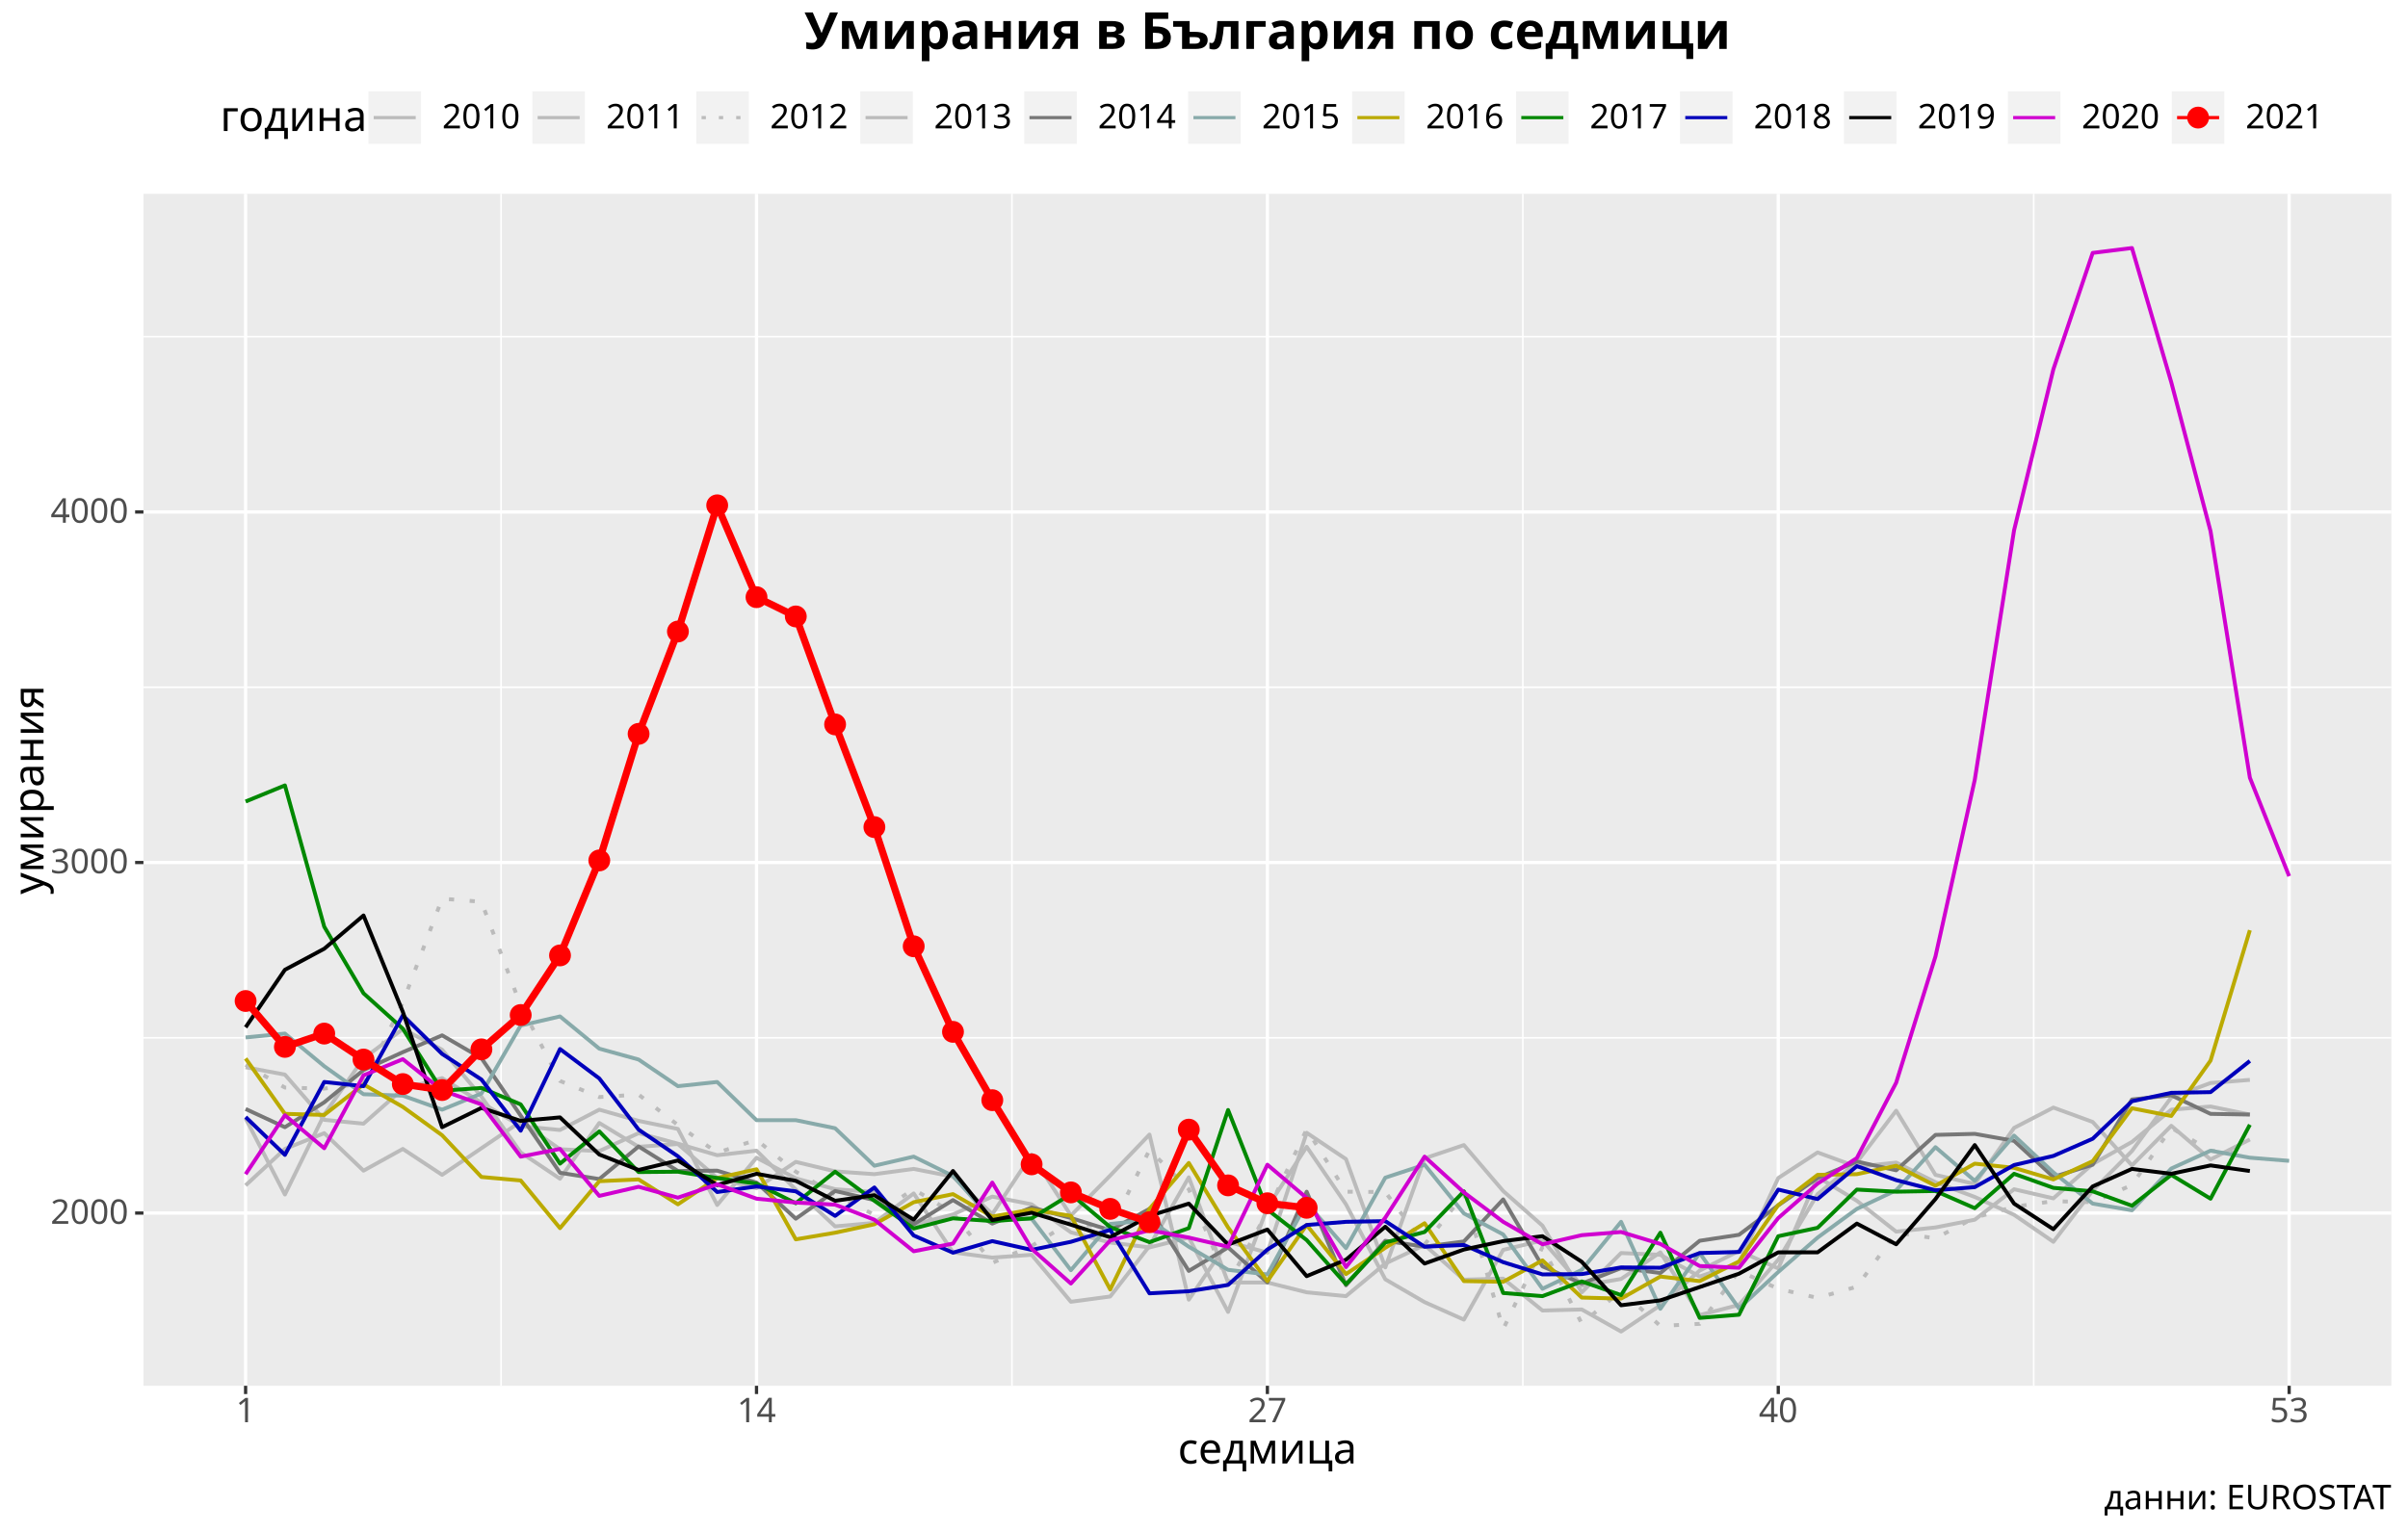
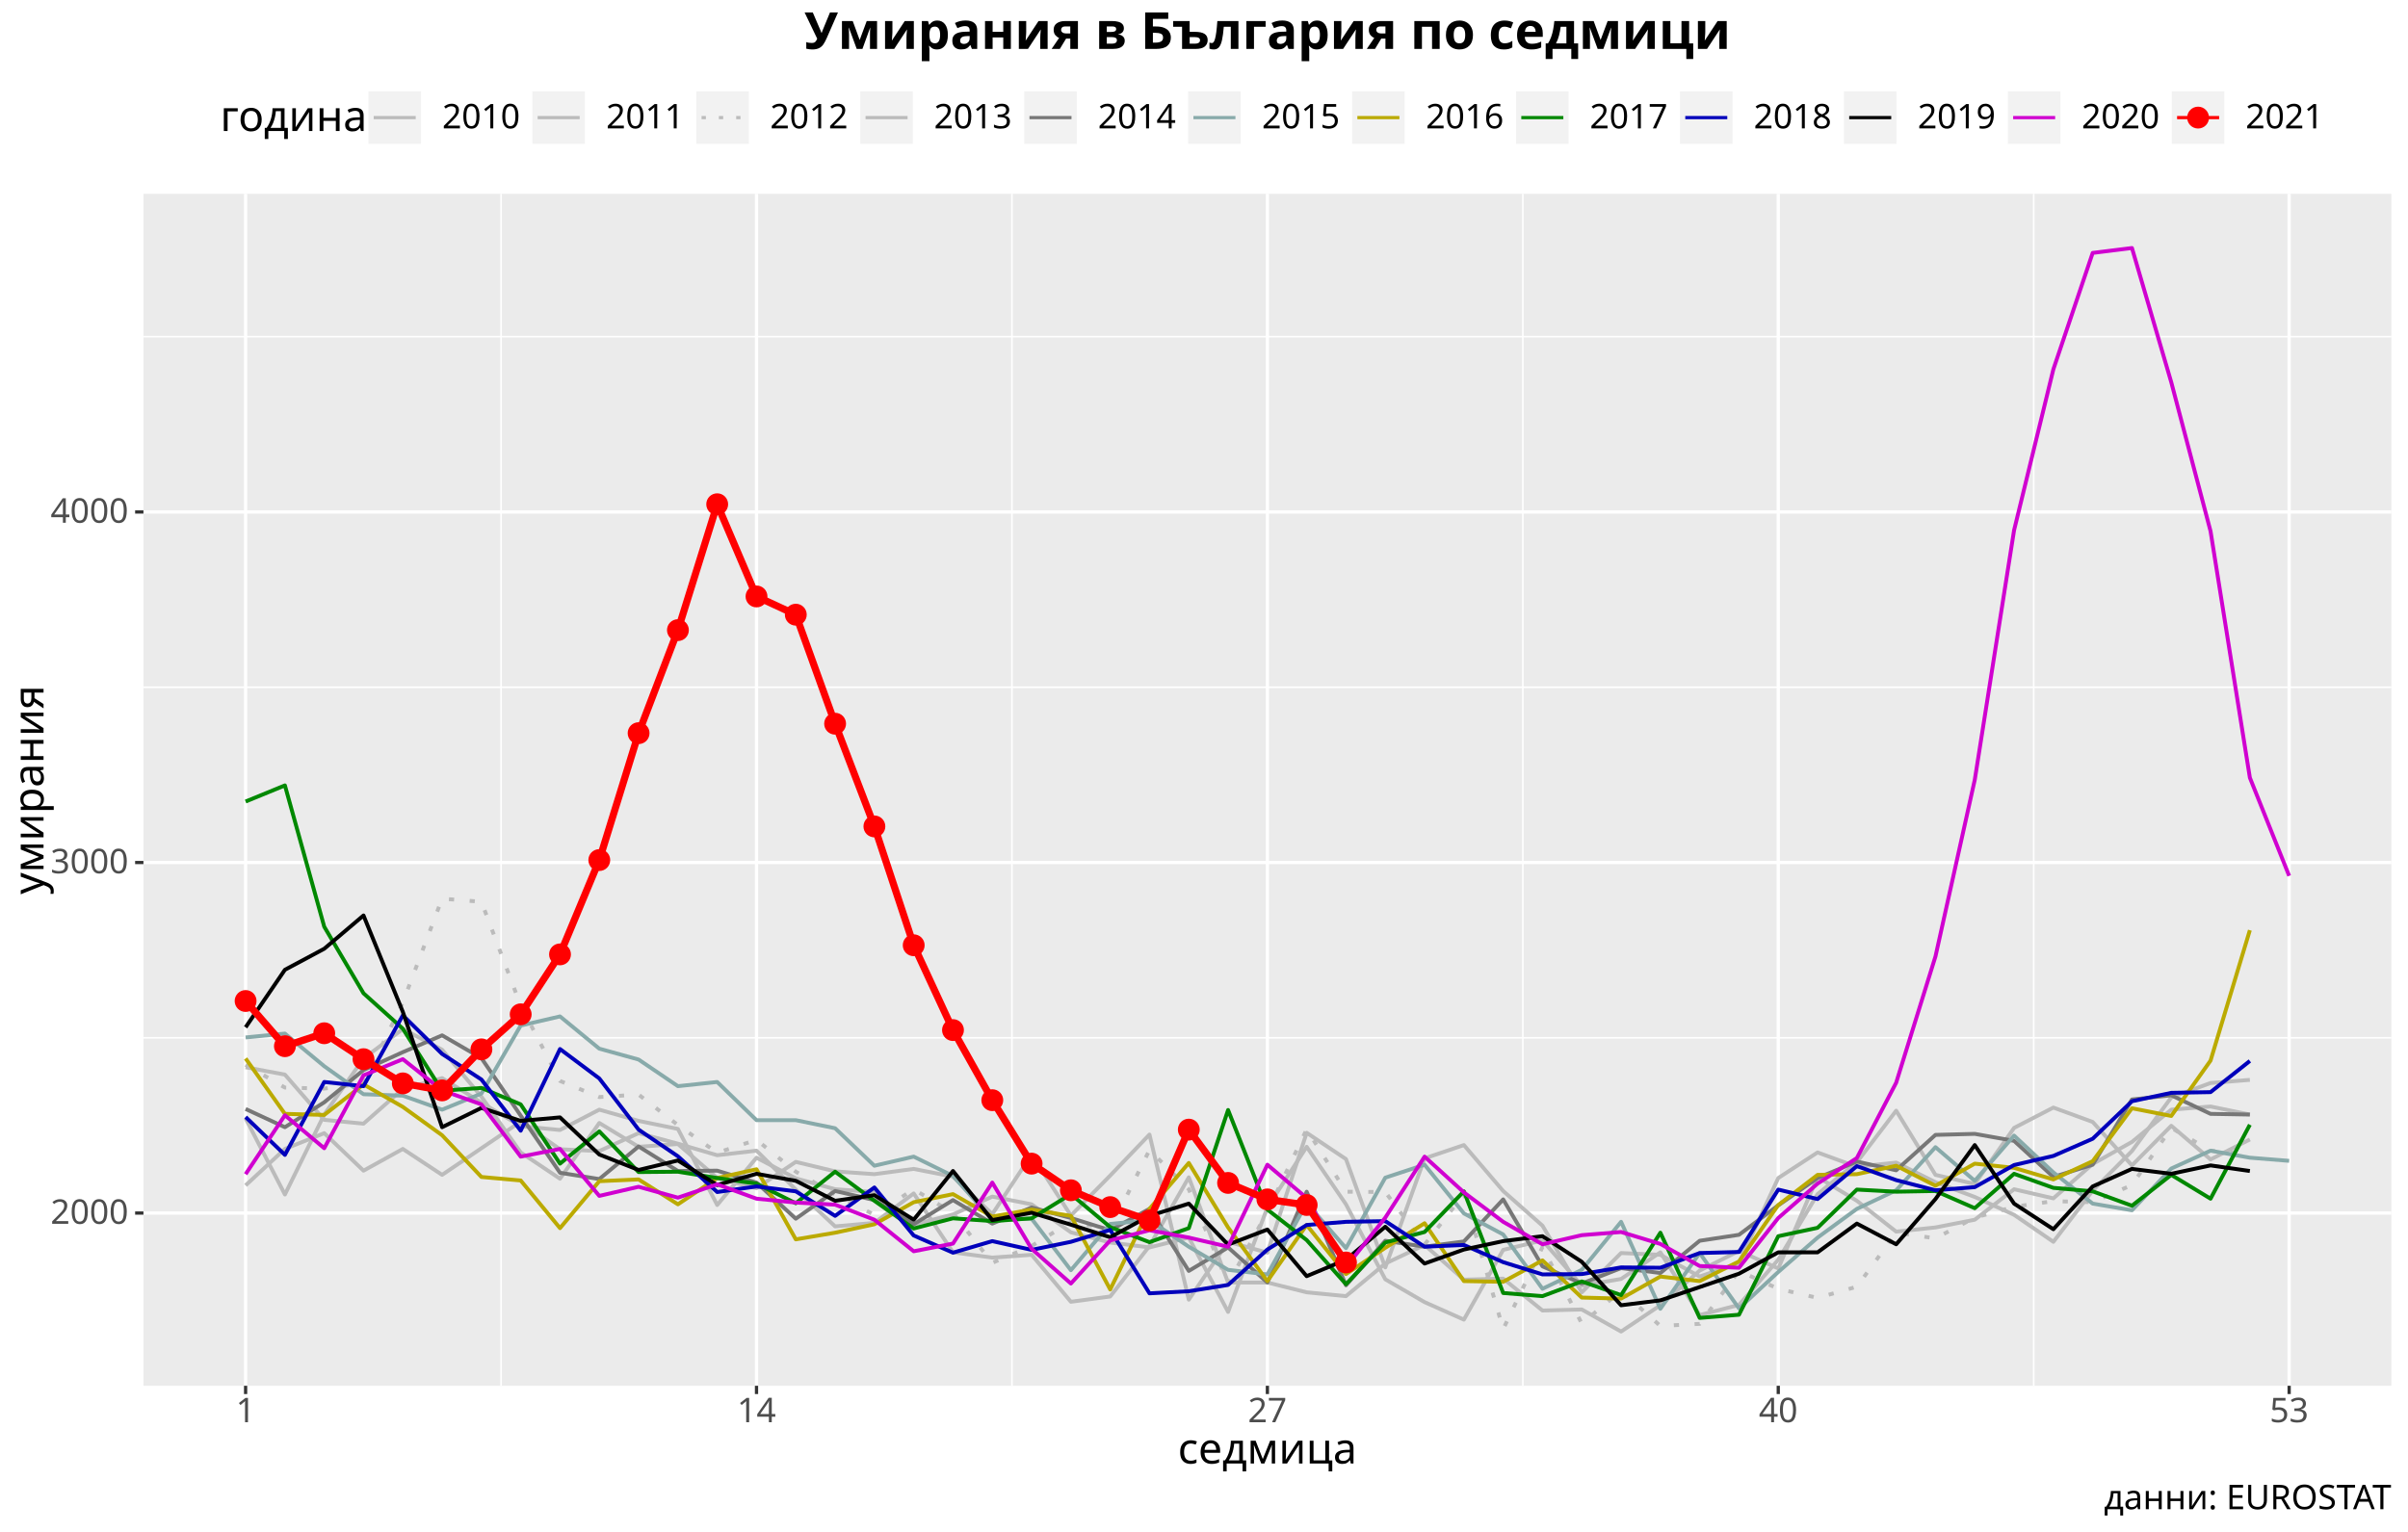
<svg xmlns="http://www.w3.org/2000/svg" class="svglite" viewBox="0 0 792.00 504.00">
  <defs>
    <style type="text/css">
    .svglite line, .svglite polyline, .svglite polygon, .svglite path, .svglite rect, .svglite circle {
      fill: none;
      stroke: #000000;
      stroke-linecap: round;
      stroke-linejoin: round;
      stroke-miterlimit: 10.00;
    }
  </style>
  </defs>
  <rect width="100%" height="100%" style="stroke: none; fill: #FFFFFF;" />
  <defs>
    <clipPath id="cpMC4wMHw3OTIuMDB8MC4wMHw1MDQuMDA=">
      <rect x="0.00" y="0.00" width="792.00" height="504.00" />
    </clipPath>
  </defs>
  <g clip-path="url(#cpMC4wMHw3OTIuMDB8MC4wMHw1MDQuMDA=)">
    <rect x="-0" y="-0" width="792.00" height="504.00" style="stroke-width: 1.07; stroke: #FFFFFF; fill: #FFFFFF;" />
  </g>
  <defs>
    <clipPath id="cpNDcuMTh8Nzg2LjUyfDYzLjc3fDQ1NS45MQ==">
      <rect x="47.18" y="63.77" width="739.34" height="392.14" />
    </clipPath>
  </defs>
  <g clip-path="url(#cpNDcuMTh8Nzg2LjUyfDYzLjc3fDQ1NS45MQ==)">
    <rect x="47.18" y="63.77" width="739.34" height="392.14" style="stroke-width: 1.07; stroke: none; fill: #EBEBEB;" />
    <polyline points="47.18,341.44 786.52,341.44 " style="stroke-width: 0.53; stroke: #FFFFFF; stroke-linecap: butt;" />
    <polyline points="47.18,226.11 786.52,226.11 " style="stroke-width: 0.53; stroke: #FFFFFF; stroke-linecap: butt;" />
    <polyline points="47.18,110.77 786.52,110.77 " style="stroke-width: 0.53; stroke: #FFFFFF; stroke-linecap: butt;" />
    <polyline points="164.80,455.91 164.80,63.77 " style="stroke-width: 0.53; stroke: #FFFFFF; stroke-linecap: butt;" />
    <polyline points="332.83,455.91 332.83,63.77 " style="stroke-width: 0.53; stroke: #FFFFFF; stroke-linecap: butt;" />
    <polyline points="500.87,455.91 500.87,63.77 " style="stroke-width: 0.53; stroke: #FFFFFF; stroke-linecap: butt;" />
    <polyline points="668.90,455.91 668.90,63.77 " style="stroke-width: 0.53; stroke: #FFFFFF; stroke-linecap: butt;" />
    <polyline points="47.18,399.10 786.52,399.10 " style="stroke-width: 1.07; stroke: #FFFFFF; stroke-linecap: butt;" />
    <polyline points="47.18,283.77 786.52,283.77 " style="stroke-width: 1.07; stroke: #FFFFFF; stroke-linecap: butt;" />
    <polyline points="47.18,168.44 786.52,168.44 " style="stroke-width: 1.07; stroke: #FFFFFF; stroke-linecap: butt;" />
    <polyline points="80.78,455.91 80.78,63.77 " style="stroke-width: 1.07; stroke: #FFFFFF; stroke-linecap: butt;" />
    <polyline points="248.82,455.91 248.82,63.77 " style="stroke-width: 1.07; stroke: #FFFFFF; stroke-linecap: butt;" />
    <polyline points="416.85,455.91 416.85,63.77 " style="stroke-width: 1.07; stroke: #FFFFFF; stroke-linecap: butt;" />
    <polyline points="584.88,455.91 584.88,63.77 " style="stroke-width: 1.07; stroke: #FFFFFF; stroke-linecap: butt;" />
    <polyline points="752.91,455.91 752.91,63.77 " style="stroke-width: 1.07; stroke: #FFFFFF; stroke-linecap: butt;" />
    <polyline points="80.78,367.96 93.71,392.99 106.64,366.69 119.56,348.24 132.49,338.55 145.41,345.36 158.34,360.81 171.26,379.15 184.19,387.80 197.11,369.46 210.04,377.30 222.97,376.38 235.89,387.57 248.82,390.91 261.74,382.26 274.67,385.38 287.59,386.30 300.52,384.57 313.44,387.11 326.37,399.45 339.30,379.84 352.22,399.91 365.15,386.76 378.07,373.27 391.00,427.59 403.92,408.56 416.85,412.13 429.77,372.69 442.70,381.34 455.63,416.98 468.55,381.11 481.48,376.73 494.40,391.84 507.33,403.25 520.25,425.17 533.18,412.25 546.10,412.83 559.03,419.98 571.96,415.48 584.88,387.57 597.81,379.15 610.73,383.88 623.66,382.49 636.58,388.95 649.51,393.80 662.44,399.68 675.36,408.56 688.29,391.72 701.21,378.69 714.14,361.04 727.06,356.31 739.99,355.28 " style="stroke-width: 1.28; stroke: #BBBBBB; stroke-linecap: butt;" />
    <polyline points="80.78,351.12 93.71,353.55 106.64,368.42 119.56,369.69 132.49,358.27 145.41,354.70 158.34,362.77 171.26,370.50 184.19,371.77 197.11,365.08 210.04,368.77 222.97,371.42 235.89,396.45 248.82,380.88 261.74,387.68 274.67,391.26 287.59,392.18 300.52,402.91 313.44,399.56 326.37,393.68 339.30,396.22 352.22,405.44 365.15,408.79 378.07,410.40 391.00,407.17 403.92,431.62 416.85,397.26 429.77,377.30 442.70,396.22 455.63,420.90 468.55,428.40 481.48,434.16 494.40,411.21 507.33,408.10 520.25,422.97 533.18,420.78 546.10,412.02 559.03,432.66 571.96,429.32 584.88,414.44 597.81,392.87 610.73,382.38 623.66,365.42 636.58,386.53 649.51,389.53 662.44,371.08 675.36,364.39 688.29,369.12 701.21,383.42 714.14,370.38 727.06,381.46 739.99,374.88 " style="stroke-width: 1.28; stroke: #BBBBBB; stroke-linecap: butt;" />
    <polyline points="80.78,350.32 93.71,357.81 106.64,358.16 119.56,356.43 132.49,329.79 145.41,295.65 158.34,296.69 171.26,330.83 184.19,355.62 197.11,360.93 210.04,360.12 222.97,370.15 235.89,379.26 248.82,375.00 261.74,385.49 274.67,392.99 287.59,399.68 300.52,391.26 313.44,399.10 326.37,415.48 339.30,409.94 352.22,401.98 365.15,404.41 378.07,378.34 391.00,391.26 403.92,422.40 416.85,398.64 429.77,371.54 442.70,392.07 455.63,392.18 468.55,409.48 481.48,392.87 494.40,437.28 507.33,410.29 520.25,435.43 533.18,424.70 546.10,436.24 559.03,435.55 571.96,418.13 584.88,424.01 597.81,427.01 610.73,423.32 623.66,405.56 636.58,407.41 649.51,400.60 662.44,397.03 675.36,395.18 688.29,395.53 701.21,389.87 714.14,371.08 727.06,378.57 739.99,379.73 " style="stroke-width: 1.28; stroke: #BBBBBB; stroke-dasharray: 1.71,5.12; stroke-linecap: butt;" />
    <polyline points="80.78,389.99 93.71,378.00 106.64,372.81 119.56,385.15 132.49,378.00 145.41,386.53 158.34,377.77 171.26,369.00 184.19,378.11 197.11,378.69 210.04,372.81 222.97,376.27 235.89,380.07 248.82,378.57 261.74,391.37 274.67,403.48 287.59,402.33 300.52,392.64 313.44,412.02 326.37,413.75 339.30,412.83 352.22,428.28 365.15,426.55 378.07,409.94 391.00,387.34 403.92,421.94 416.85,421.94 429.77,425.17 442.70,426.43 455.63,415.71 468.55,409.60 481.48,421.01 494.40,420.67 507.33,431.16 520.25,430.82 533.18,438.08 546.10,429.43 559.03,418.02 571.96,411.56 584.88,417.32 597.81,387.22 610.73,395.06 623.66,405.21 636.58,403.83 649.51,401.29 662.44,391.26 675.36,394.26 688.29,382.96 701.21,375.69 714.14,365.08 727.06,364.04 739.99,366.69 " style="stroke-width: 1.28; stroke: #BBBBBB; stroke-linecap: butt;" />
    <polyline points="80.78,364.85 93.71,370.85 106.64,362.66 119.56,352.05 132.49,346.16 145.41,340.63 158.34,348.13 171.26,367.04 184.19,385.84 197.11,387.91 210.04,377.19 222.97,385.26 235.89,385.15 248.82,389.07 261.74,400.95 274.67,391.84 287.59,394.83 300.52,402.79 313.44,394.83 326.37,402.56 339.30,397.26 352.22,400.72 365.15,404.75 378.07,397.72 391.00,418.13 403.92,410.40 416.85,421.94 429.77,392.07 442.70,422.86 455.63,408.21 468.55,410.17 481.48,408.44 494.40,394.60 507.33,416.63 520.25,422.28 533.18,417.21 546.10,418.82 559.03,408.21 571.96,406.25 584.88,396.56 597.81,387.57 610.73,382.15 623.66,385.03 636.58,373.38 649.51,373.04 662.44,375.34 675.36,387.22 688.29,383.19 701.21,361.73 714.14,360.35 727.06,366.46 739.99,366.69 " style="stroke-width: 1.28; stroke: #777777; stroke-linecap: butt;" />
    <polyline points="80.78,341.32 93.71,340.05 106.64,350.78 119.56,360.00 132.49,360.47 145.41,365.08 158.34,359.77 171.26,337.40 184.19,334.40 197.11,345.01 210.04,348.59 222.97,357.35 235.89,355.97 248.82,368.54 261.74,368.54 274.67,371.19 287.59,383.53 300.52,380.53 313.44,386.88 326.37,401.29 339.30,400.95 352.22,417.90 365.15,402.68 378.07,401.41 391.00,410.17 403.92,417.78 416.85,419.28 429.77,395.87 442.70,410.63 455.63,387.45 468.55,383.19 481.48,399.22 494.40,406.14 507.33,424.01 520.25,417.78 533.18,401.98 546.10,430.59 559.03,412.25 571.96,430.47 584.88,418.48 597.81,407.17 610.73,397.72 623.66,391.60 636.58,377.42 649.51,388.49 662.44,373.61 675.36,385.72 688.29,395.99 701.21,398.18 714.14,384.45 727.06,378.57 739.99,380.88 752.91,381.92 " style="stroke-width: 1.28; stroke: #88AAAA; stroke-linecap: butt;" />
    <polyline points="80.78,348.24 93.71,366.46 106.64,366.81 119.56,356.78 132.49,364.16 145.41,373.50 158.34,387.22 171.26,388.38 184.19,404.06 197.11,388.61 210.04,388.03 222.97,396.22 235.89,387.57 248.82,384.69 261.74,407.75 274.67,405.56 287.59,402.79 300.52,395.53 313.44,392.87 326.37,400.25 339.30,397.95 352.22,400.02 365.15,424.24 378.07,397.72 391.00,382.61 403.92,403.83 416.85,421.48 429.77,403.02 442.70,419.17 455.63,410.52 468.55,402.45 481.48,421.48 494.40,421.71 507.33,414.67 520.25,426.90 533.18,427.24 546.10,419.98 559.03,421.48 571.96,415.02 584.88,396.45 597.81,386.53 610.73,386.30 623.66,383.53 636.58,390.11 649.51,382.84 662.44,384.22 675.36,388.03 688.29,382.03 701.21,364.62 714.14,367.15 727.06,348.93 739.99,306.03 " style="stroke-width: 1.28; stroke: #BBAA00; stroke-linecap: butt;" />
    <polyline points="80.78,263.70 93.71,258.40 106.64,304.88 119.56,326.79 132.49,338.44 145.41,358.85 158.34,357.93 171.26,363.35 184.19,382.84 197.11,372.23 210.04,385.61 222.97,385.49 235.89,387.57 248.82,389.41 261.74,395.87 274.67,385.49 287.59,395.06 300.52,404.18 313.44,400.83 326.37,401.75 339.30,400.83 352.22,392.87 365.15,403.71 378.07,408.67 391.00,404.06 403.92,365.19 416.85,397.95 429.77,407.98 442.70,422.51 455.63,408.79 468.55,405.33 481.48,391.95 494.40,425.40 507.33,426.43 520.25,421.59 533.18,426.09 546.10,405.56 559.03,433.59 571.96,432.55 584.88,406.71 597.81,403.95 610.73,391.37 623.66,392.07 636.58,391.84 649.51,397.49 662.44,386.18 675.36,390.80 688.29,391.95 701.21,396.68 714.14,386.53 727.06,394.37 739.99,370.04 " style="stroke-width: 1.28; stroke: #008800; stroke-linecap: butt;" />
    <polyline points="80.78,367.50 93.71,379.96 106.64,355.97 119.56,357.35 132.49,334.05 145.41,346.74 158.34,355.16 171.26,372.00 184.19,345.13 197.11,354.81 210.04,371.65 222.97,380.42 235.89,392.18 248.82,390.34 261.74,391.95 274.67,400.02 287.59,390.68 300.52,406.48 313.44,412.13 326.37,408.33 339.30,411.21 352.22,408.56 365.15,404.64 378.07,425.51 391.00,424.82 403.92,422.74 416.85,411.10 429.77,403.02 442.70,401.98 455.63,401.75 468.55,410.17 481.48,409.60 494.40,415.25 507.33,419.28 520.25,419.17 533.18,416.98 546.10,417.09 559.03,412.25 571.96,411.90 584.88,391.37 597.81,394.49 610.73,383.65 623.66,388.26 636.58,391.60 649.51,390.57 662.44,383.30 675.36,380.30 688.29,374.65 701.21,362.31 714.14,359.54 727.06,359.31 739.99,349.05 " style="stroke-width: 1.28; stroke: #0000BB; stroke-linecap: butt;" />
    <polyline points="80.78,337.98 93.71,319.06 106.64,312.14 119.56,301.19 132.49,332.90 145.41,370.85 158.34,364.50 171.26,368.77 184.19,367.62 197.11,379.84 210.04,384.92 222.97,381.80 235.89,389.87 248.82,386.18 261.74,388.49 274.67,395.06 287.59,393.22 300.52,401.29 313.44,385.26 326.37,401.41 339.30,398.99 352.22,402.91 365.15,407.06 378.07,400.02 391.00,395.99 403.92,409.48 416.85,404.52 429.77,419.86 442.70,414.44 455.63,403.60 468.55,415.71 481.48,411.10 494.40,408.33 507.33,406.71 520.25,415.13 533.18,429.43 546.10,427.82 559.03,423.44 571.96,419.05 584.88,412.02 597.81,412.02 610.73,402.56 623.66,409.37 636.58,394.49 649.51,376.73 662.44,395.99 675.36,404.41 688.29,390.34 701.21,384.57 714.14,386.18 727.06,383.42 739.99,385.26 " style="stroke-width: 1.28; stroke-linecap: butt;" />
-     <polyline points="80.78,386.30 93.71,366.92 106.64,377.77 119.56,353.78 132.49,348.47 145.41,358.74 158.34,363.35 171.26,380.53 184.19,378.00 197.11,393.45 210.04,390.45 222.97,394.03 235.89,389.64 248.82,394.37 261.74,395.64 274.67,396.33 287.59,401.29 300.52,411.67 313.44,409.14 326.37,389.07 339.30,410.87 352.22,422.28 365.15,408.10 378.07,404.75 391.00,407.17 403.92,410.17 416.85,383.19 429.77,394.14 442.70,416.86 455.63,400.60 468.55,380.53 481.48,392.30 494.40,401.98 507.33,409.37 520.25,406.37 533.18,405.33 546.10,409.25 559.03,416.52 571.96,417.09 584.88,400.72 597.81,389.41 610.73,380.99 623.66,356.20 636.58,314.68 649.51,256.55 662.44,174.44 675.36,121.50 688.29,83.21 701.21,81.60 714.14,125.77 727.06,174.78 739.99,255.86 752.91,288.27 " style="stroke-width: 1.28; stroke: #D000D0; stroke-linecap: butt;" />
-     <polyline points="80.78,329.33 93.71,344.43 106.64,340.05 119.56,348.59 132.49,356.66 145.41,358.62 158.34,345.24 171.26,333.94 184.19,314.33 197.11,283.08 210.04,241.44 222.97,207.77 235.89,166.25 248.82,196.47 261.74,202.81 274.67,238.33 287.59,272.12 300.52,311.33 313.44,339.48 326.37,361.96 339.30,383.07 352.22,392.30 365.15,397.72 378.07,402.10 391.00,371.65 403.92,389.99 416.85,395.87 429.77,397.37 " style="stroke-width: 2.35; stroke: #FF0000; stroke-linecap: butt;" />
+     <polyline points="80.78,386.30 93.71,366.92 106.64,377.77 119.56,353.78 132.49,348.47 145.41,358.74 158.34,363.35 171.26,380.53 184.19,378.00 197.11,393.45 210.04,390.45 222.97,394.03 235.89,389.64 248.82,394.37 261.74,395.64 274.67,396.33 287.59,401.29 300.52,411.67 313.44,409.14 326.37,389.07 339.30,410.87 352.22,422.28 365.15,408.10 378.07,404.75 391.00,407.17 403.92,410.17 416.85,383.19 429.77,394.14 442.70,416.86 455.63,400.60 468.55,380.53 481.48,392.30 494.40,401.98 507.33,409.37 520.25,406.37 533.18,405.33 546.10,409.25 559.03,416.52 571.96,417.09 584.88,400.72 597.81,389.41 610.73,380.99 623.66,356.20 636.58,314.68 649.51,256.55 662.44,174.44 675.36,121.50 688.29,83.21 701.21,81.60 714.14,125.77 727.06,174.78 739.99,255.86 752.91,288.15 " style="stroke-width: 1.28; stroke: #D000D0; stroke-linecap: butt;" />
+     <polyline points="80.78,329.33 93.71,344.20 106.64,339.94 119.56,348.47 132.49,356.43 145.41,358.74 158.34,345.24 171.26,333.71 184.19,313.99 197.11,282.96 210.04,241.21 222.97,207.31 235.89,165.90 248.82,196.23 261.74,202.23 274.67,238.10 287.59,271.89 300.52,310.99 313.44,338.90 326.37,361.96 339.30,382.84 352.22,391.60 365.15,397.14 378.07,401.52 391.00,371.65 403.92,389.18 416.85,394.60 429.77,396.45 442.70,415.36 " style="stroke-width: 2.35; stroke: #FF0000; stroke-linecap: butt;" />
    <circle cx="80.78" cy="329.33" r="3.24" style="stroke-width: 0.71; stroke: #FF0000; fill: #FF0000;" />
-     <circle cx="93.71" cy="344.43" r="3.24" style="stroke-width: 0.71; stroke: #FF0000; fill: #FF0000;" />
-     <circle cx="106.64" cy="340.05" r="3.24" style="stroke-width: 0.71; stroke: #FF0000; fill: #FF0000;" />
-     <circle cx="119.56" cy="348.59" r="3.24" style="stroke-width: 0.71; stroke: #FF0000; fill: #FF0000;" />
-     <circle cx="132.49" cy="356.66" r="3.24" style="stroke-width: 0.71; stroke: #FF0000; fill: #FF0000;" />
-     <circle cx="145.41" cy="358.62" r="3.24" style="stroke-width: 0.71; stroke: #FF0000; fill: #FF0000;" />
+     <circle cx="93.71" cy="344.20" r="3.24" style="stroke-width: 0.71; stroke: #FF0000; fill: #FF0000;" />
+     <circle cx="106.64" cy="339.94" r="3.24" style="stroke-width: 0.71; stroke: #FF0000; fill: #FF0000;" />
+     <circle cx="119.56" cy="348.47" r="3.24" style="stroke-width: 0.71; stroke: #FF0000; fill: #FF0000;" />
+     <circle cx="132.49" cy="356.43" r="3.24" style="stroke-width: 0.71; stroke: #FF0000; fill: #FF0000;" />
+     <circle cx="145.41" cy="358.74" r="3.24" style="stroke-width: 0.71; stroke: #FF0000; fill: #FF0000;" />
    <circle cx="158.34" cy="345.24" r="3.24" style="stroke-width: 0.71; stroke: #FF0000; fill: #FF0000;" />
-     <circle cx="171.26" cy="333.94" r="3.24" style="stroke-width: 0.71; stroke: #FF0000; fill: #FF0000;" />
-     <circle cx="184.19" cy="314.33" r="3.24" style="stroke-width: 0.71; stroke: #FF0000; fill: #FF0000;" />
-     <circle cx="197.11" cy="283.08" r="3.24" style="stroke-width: 0.71; stroke: #FF0000; fill: #FF0000;" />
-     <circle cx="210.04" cy="241.44" r="3.24" style="stroke-width: 0.71; stroke: #FF0000; fill: #FF0000;" />
-     <circle cx="222.97" cy="207.77" r="3.24" style="stroke-width: 0.71; stroke: #FF0000; fill: #FF0000;" />
-     <circle cx="235.89" cy="166.25" r="3.24" style="stroke-width: 0.71; stroke: #FF0000; fill: #FF0000;" />
-     <circle cx="248.82" cy="196.47" r="3.24" style="stroke-width: 0.71; stroke: #FF0000; fill: #FF0000;" />
-     <circle cx="261.74" cy="202.81" r="3.24" style="stroke-width: 0.71; stroke: #FF0000; fill: #FF0000;" />
-     <circle cx="274.67" cy="238.33" r="3.24" style="stroke-width: 0.71; stroke: #FF0000; fill: #FF0000;" />
-     <circle cx="287.59" cy="272.12" r="3.24" style="stroke-width: 0.71; stroke: #FF0000; fill: #FF0000;" />
-     <circle cx="300.52" cy="311.33" r="3.24" style="stroke-width: 0.71; stroke: #FF0000; fill: #FF0000;" />
-     <circle cx="313.44" cy="339.48" r="3.24" style="stroke-width: 0.71; stroke: #FF0000; fill: #FF0000;" />
+     <circle cx="171.26" cy="333.71" r="3.24" style="stroke-width: 0.71; stroke: #FF0000; fill: #FF0000;" />
+     <circle cx="184.19" cy="313.99" r="3.24" style="stroke-width: 0.71; stroke: #FF0000; fill: #FF0000;" />
+     <circle cx="197.11" cy="282.96" r="3.24" style="stroke-width: 0.71; stroke: #FF0000; fill: #FF0000;" />
+     <circle cx="210.04" cy="241.21" r="3.24" style="stroke-width: 0.71; stroke: #FF0000; fill: #FF0000;" />
+     <circle cx="222.97" cy="207.31" r="3.24" style="stroke-width: 0.71; stroke: #FF0000; fill: #FF0000;" />
+     <circle cx="235.89" cy="165.90" r="3.24" style="stroke-width: 0.71; stroke: #FF0000; fill: #FF0000;" />
+     <circle cx="248.82" cy="196.23" r="3.24" style="stroke-width: 0.71; stroke: #FF0000; fill: #FF0000;" />
+     <circle cx="261.74" cy="202.23" r="3.24" style="stroke-width: 0.71; stroke: #FF0000; fill: #FF0000;" />
+     <circle cx="274.67" cy="238.10" r="3.24" style="stroke-width: 0.71; stroke: #FF0000; fill: #FF0000;" />
+     <circle cx="287.59" cy="271.89" r="3.24" style="stroke-width: 0.71; stroke: #FF0000; fill: #FF0000;" />
+     <circle cx="300.52" cy="310.99" r="3.24" style="stroke-width: 0.71; stroke: #FF0000; fill: #FF0000;" />
+     <circle cx="313.44" cy="338.90" r="3.24" style="stroke-width: 0.71; stroke: #FF0000; fill: #FF0000;" />
    <circle cx="326.37" cy="361.96" r="3.24" style="stroke-width: 0.71; stroke: #FF0000; fill: #FF0000;" />
-     <circle cx="339.30" cy="383.07" r="3.24" style="stroke-width: 0.71; stroke: #FF0000; fill: #FF0000;" />
-     <circle cx="352.22" cy="392.30" r="3.24" style="stroke-width: 0.71; stroke: #FF0000; fill: #FF0000;" />
-     <circle cx="365.15" cy="397.72" r="3.24" style="stroke-width: 0.71; stroke: #FF0000; fill: #FF0000;" />
-     <circle cx="378.07" cy="402.10" r="3.24" style="stroke-width: 0.71; stroke: #FF0000; fill: #FF0000;" />
+     <circle cx="339.30" cy="382.84" r="3.24" style="stroke-width: 0.71; stroke: #FF0000; fill: #FF0000;" />
+     <circle cx="352.22" cy="391.60" r="3.24" style="stroke-width: 0.71; stroke: #FF0000; fill: #FF0000;" />
+     <circle cx="365.15" cy="397.14" r="3.24" style="stroke-width: 0.71; stroke: #FF0000; fill: #FF0000;" />
+     <circle cx="378.07" cy="401.52" r="3.24" style="stroke-width: 0.71; stroke: #FF0000; fill: #FF0000;" />
    <circle cx="391.00" cy="371.65" r="3.24" style="stroke-width: 0.71; stroke: #FF0000; fill: #FF0000;" />
-     <circle cx="403.92" cy="389.99" r="3.24" style="stroke-width: 0.71; stroke: #FF0000; fill: #FF0000;" />
-     <circle cx="416.85" cy="395.87" r="3.24" style="stroke-width: 0.71; stroke: #FF0000; fill: #FF0000;" />
-     <circle cx="429.77" cy="397.37" r="3.24" style="stroke-width: 0.71; stroke: #FF0000; fill: #FF0000;" />
+     <circle cx="403.92" cy="389.18" r="3.24" style="stroke-width: 0.71; stroke: #FF0000; fill: #FF0000;" />
+     <circle cx="416.85" cy="394.60" r="3.24" style="stroke-width: 0.71; stroke: #FF0000; fill: #FF0000;" />
+     <circle cx="429.77" cy="396.45" r="3.24" style="stroke-width: 0.71; stroke: #FF0000; fill: #FF0000;" />
+     <circle cx="442.70" cy="415.36" r="3.24" style="stroke-width: 0.71; stroke: #FF0000; fill: #FF0000;" />
  </g>
  <g clip-path="url(#cpMC4wMHw3OTIuMDB8MC4wMHw1MDQuMDA=)">
    <text x="42.25" y="402.64" text-anchor="end" style="font-size: 11.20px; fill: #4D4D4D; font-family: Calibri;" textLength="22.69px" lengthAdjust="spacingAndGlyphs">2000</text>
    <text x="42.25" y="287.31" text-anchor="end" style="font-size: 11.20px; fill: #4D4D4D; font-family: Calibri;" textLength="22.69px" lengthAdjust="spacingAndGlyphs">3000</text>
    <text x="42.25" y="171.98" text-anchor="end" style="font-size: 11.20px; fill: #4D4D4D; font-family: Calibri;" textLength="22.69px" lengthAdjust="spacingAndGlyphs">4000</text>
    <polyline points="44.44,399.10 47.18,399.10 " style="stroke-width: 1.07; stroke: #333333; stroke-linecap: butt;" />
    <polyline points="44.44,283.77 47.18,283.77 " style="stroke-width: 1.07; stroke: #333333; stroke-linecap: butt;" />
    <polyline points="44.44,168.44 47.18,168.44 " style="stroke-width: 1.07; stroke: #333333; stroke-linecap: butt;" />
    <polyline points="80.78,458.65 80.78,455.91 " style="stroke-width: 1.07; stroke: #333333; stroke-linecap: butt;" />
    <polyline points="248.82,458.65 248.82,455.91 " style="stroke-width: 1.07; stroke: #333333; stroke-linecap: butt;" />
    <polyline points="416.85,458.65 416.85,455.91 " style="stroke-width: 1.07; stroke: #333333; stroke-linecap: butt;" />
    <polyline points="584.88,458.65 584.88,455.91 " style="stroke-width: 1.07; stroke: #333333; stroke-linecap: butt;" />
    <polyline points="752.91,458.65 752.91,455.91 " style="stroke-width: 1.07; stroke: #333333; stroke-linecap: butt;" />
    <text x="80.78" y="467.91" text-anchor="middle" style="font-size: 11.20px; fill: #4D4D4D; font-family: Calibri;" textLength="5.67px" lengthAdjust="spacingAndGlyphs">1</text>
    <text x="248.82" y="467.91" text-anchor="middle" style="font-size: 11.20px; fill: #4D4D4D; font-family: Calibri;" textLength="11.35px" lengthAdjust="spacingAndGlyphs">14</text>
    <text x="416.85" y="467.91" text-anchor="middle" style="font-size: 11.20px; fill: #4D4D4D; font-family: Calibri;" textLength="11.35px" lengthAdjust="spacingAndGlyphs">27</text>
    <text x="584.88" y="467.91" text-anchor="middle" style="font-size: 11.20px; fill: #4D4D4D; font-family: Calibri;" textLength="11.35px" lengthAdjust="spacingAndGlyphs">40</text>
    <text x="752.91" y="467.91" text-anchor="middle" style="font-size: 11.20px; fill: #4D4D4D; font-family: Calibri;" textLength="11.35px" lengthAdjust="spacingAndGlyphs">53</text>
    <text x="416.85" y="481.49" text-anchor="middle" style="font-size: 14.00px; font-family: Calibri;" textLength="52.01px" lengthAdjust="spacingAndGlyphs">седмица</text>
    <text transform="translate(14.32,259.84) rotate(-90)" text-anchor="middle" style="font-size: 14.00px; font-family: Calibri;" textLength="59.11px" lengthAdjust="spacingAndGlyphs">умирания</text>
    <rect x="66.95" y="24.57" width="699.81" height="28.24" style="stroke-width: 1.07; stroke: none; fill: #FFFFFF;" />
    <text x="72.43" y="43.11" style="font-size: 14.00px; font-family: Calibri;" textLength="41.78px" lengthAdjust="spacingAndGlyphs">година</text>
    <rect x="121.18" y="30.05" width="17.28" height="17.28" style="stroke-width: 1.07; stroke: none; fill: #F2F2F2;" />
    <line x1="122.91" y1="38.69" x2="136.73" y2="38.69" style="stroke-width: 1.07; stroke: #BBBBBB; stroke-linecap: butt;" />
    <rect x="175.10" y="30.05" width="17.28" height="17.28" style="stroke-width: 1.07; stroke: none; fill: #F2F2F2;" />
    <line x1="176.83" y1="38.69" x2="190.66" y2="38.69" style="stroke-width: 1.07; stroke: #BBBBBB; stroke-linecap: butt;" />
    <rect x="229.03" y="30.05" width="17.28" height="17.28" style="stroke-width: 1.07; stroke: none; fill: #F2F2F2;" />
    <line x1="230.75" y1="38.69" x2="244.58" y2="38.69" style="stroke-width: 1.07; stroke: #BBBBBB; stroke-dasharray: 1.42,4.27; stroke-linecap: butt;" />
    <rect x="282.95" y="30.05" width="17.28" height="17.28" style="stroke-width: 1.07; stroke: none; fill: #F2F2F2;" />
    <line x1="284.68" y1="38.69" x2="298.50" y2="38.69" style="stroke-width: 1.07; stroke: #BBBBBB; stroke-linecap: butt;" />
    <rect x="336.87" y="30.05" width="17.28" height="17.28" style="stroke-width: 1.07; stroke: none; fill: #F2F2F2;" />
    <line x1="338.60" y1="38.69" x2="352.42" y2="38.69" style="stroke-width: 1.07; stroke: #777777; stroke-linecap: butt;" />
    <rect x="390.79" y="30.05" width="17.28" height="17.28" style="stroke-width: 1.07; stroke: none; fill: #F2F2F2;" />
    <line x1="392.52" y1="38.69" x2="406.34" y2="38.69" style="stroke-width: 1.07; stroke: #88AAAA; stroke-linecap: butt;" />
    <rect x="444.71" y="30.05" width="17.28" height="17.28" style="stroke-width: 1.07; stroke: none; fill: #F2F2F2;" />
    <line x1="446.44" y1="38.69" x2="460.27" y2="38.69" style="stroke-width: 1.07; stroke: #BBAA00; stroke-linecap: butt;" />
    <rect x="498.64" y="30.05" width="17.28" height="17.28" style="stroke-width: 1.07; stroke: none; fill: #F2F2F2;" />
    <line x1="500.36" y1="38.69" x2="514.19" y2="38.69" style="stroke-width: 1.07; stroke: #008800; stroke-linecap: butt;" />
    <rect x="552.56" y="30.05" width="17.28" height="17.28" style="stroke-width: 1.07; stroke: none; fill: #F2F2F2;" />
    <line x1="554.29" y1="38.69" x2="568.11" y2="38.69" style="stroke-width: 1.07; stroke: #0000BB; stroke-linecap: butt;" />
    <rect x="606.48" y="30.05" width="17.28" height="17.28" style="stroke-width: 1.07; stroke: none; fill: #F2F2F2;" />
    <line x1="608.21" y1="38.69" x2="622.03" y2="38.69" style="stroke-width: 1.07; stroke-linecap: butt;" />
    <rect x="660.40" y="30.05" width="17.28" height="17.28" style="stroke-width: 1.07; stroke: none; fill: #F2F2F2;" />
    <line x1="662.13" y1="38.69" x2="675.95" y2="38.69" style="stroke-width: 1.07; stroke: #D000D0; stroke-linecap: butt;" />
    <rect x="714.32" y="30.05" width="17.28" height="17.28" style="stroke-width: 1.07; stroke: none; fill: #F2F2F2;" />
    <line x1="716.05" y1="38.69" x2="729.88" y2="38.69" style="stroke-width: 1.07; stroke: #FF0000; stroke-linecap: butt;" />
    <circle cx="722.96" cy="38.69" r="3.24" style="stroke-width: 0.71; stroke: #FF0000; fill: #FF0000;" />
    <text x="145.44" y="42.23" style="font-size: 11.20px; font-family: Calibri;" textLength="22.69px" lengthAdjust="spacingAndGlyphs">2010</text>
    <text x="199.36" y="42.23" style="font-size: 11.20px; font-family: Calibri;" textLength="22.69px" lengthAdjust="spacingAndGlyphs">2011</text>
    <text x="253.28" y="42.23" style="font-size: 11.20px; font-family: Calibri;" textLength="22.69px" lengthAdjust="spacingAndGlyphs">2012</text>
    <text x="307.20" y="42.23" style="font-size: 11.20px; font-family: Calibri;" textLength="22.69px" lengthAdjust="spacingAndGlyphs">2013</text>
    <text x="361.12" y="42.23" style="font-size: 11.20px; font-family: Calibri;" textLength="22.69px" lengthAdjust="spacingAndGlyphs">2014</text>
    <text x="415.05" y="42.23" style="font-size: 11.20px; font-family: Calibri;" textLength="22.69px" lengthAdjust="spacingAndGlyphs">2015</text>
    <text x="468.97" y="42.23" style="font-size: 11.20px; font-family: Calibri;" textLength="22.69px" lengthAdjust="spacingAndGlyphs">2016</text>
    <text x="522.89" y="42.23" style="font-size: 11.20px; font-family: Calibri;" textLength="22.69px" lengthAdjust="spacingAndGlyphs">2017</text>
    <text x="576.81" y="42.23" style="font-size: 11.20px; font-family: Calibri;" textLength="22.69px" lengthAdjust="spacingAndGlyphs">2018</text>
    <text x="630.73" y="42.23" style="font-size: 11.20px; font-family: Calibri;" textLength="22.69px" lengthAdjust="spacingAndGlyphs">2019</text>
    <text x="684.66" y="42.23" style="font-size: 11.20px; font-family: Calibri;" textLength="22.69px" lengthAdjust="spacingAndGlyphs">2020</text>
    <text x="738.58" y="42.23" style="font-size: 11.20px; font-family: Calibri;" textLength="22.69px" lengthAdjust="spacingAndGlyphs">2021</text>
    <text x="416.85" y="16.10" text-anchor="middle" style="font-size: 16.80px; font-weight: bold; font-family: Calibri;" textLength="250.11px" lengthAdjust="spacingAndGlyphs">Умирания в България по седмици</text>
    <text x="786.52" y="496.53" text-anchor="end" style="font-size: 11.20px; font-family: Calibri;" textLength="82.91px" lengthAdjust="spacingAndGlyphs">данни: EUROSTAT</text>
  </g>
</svg>
